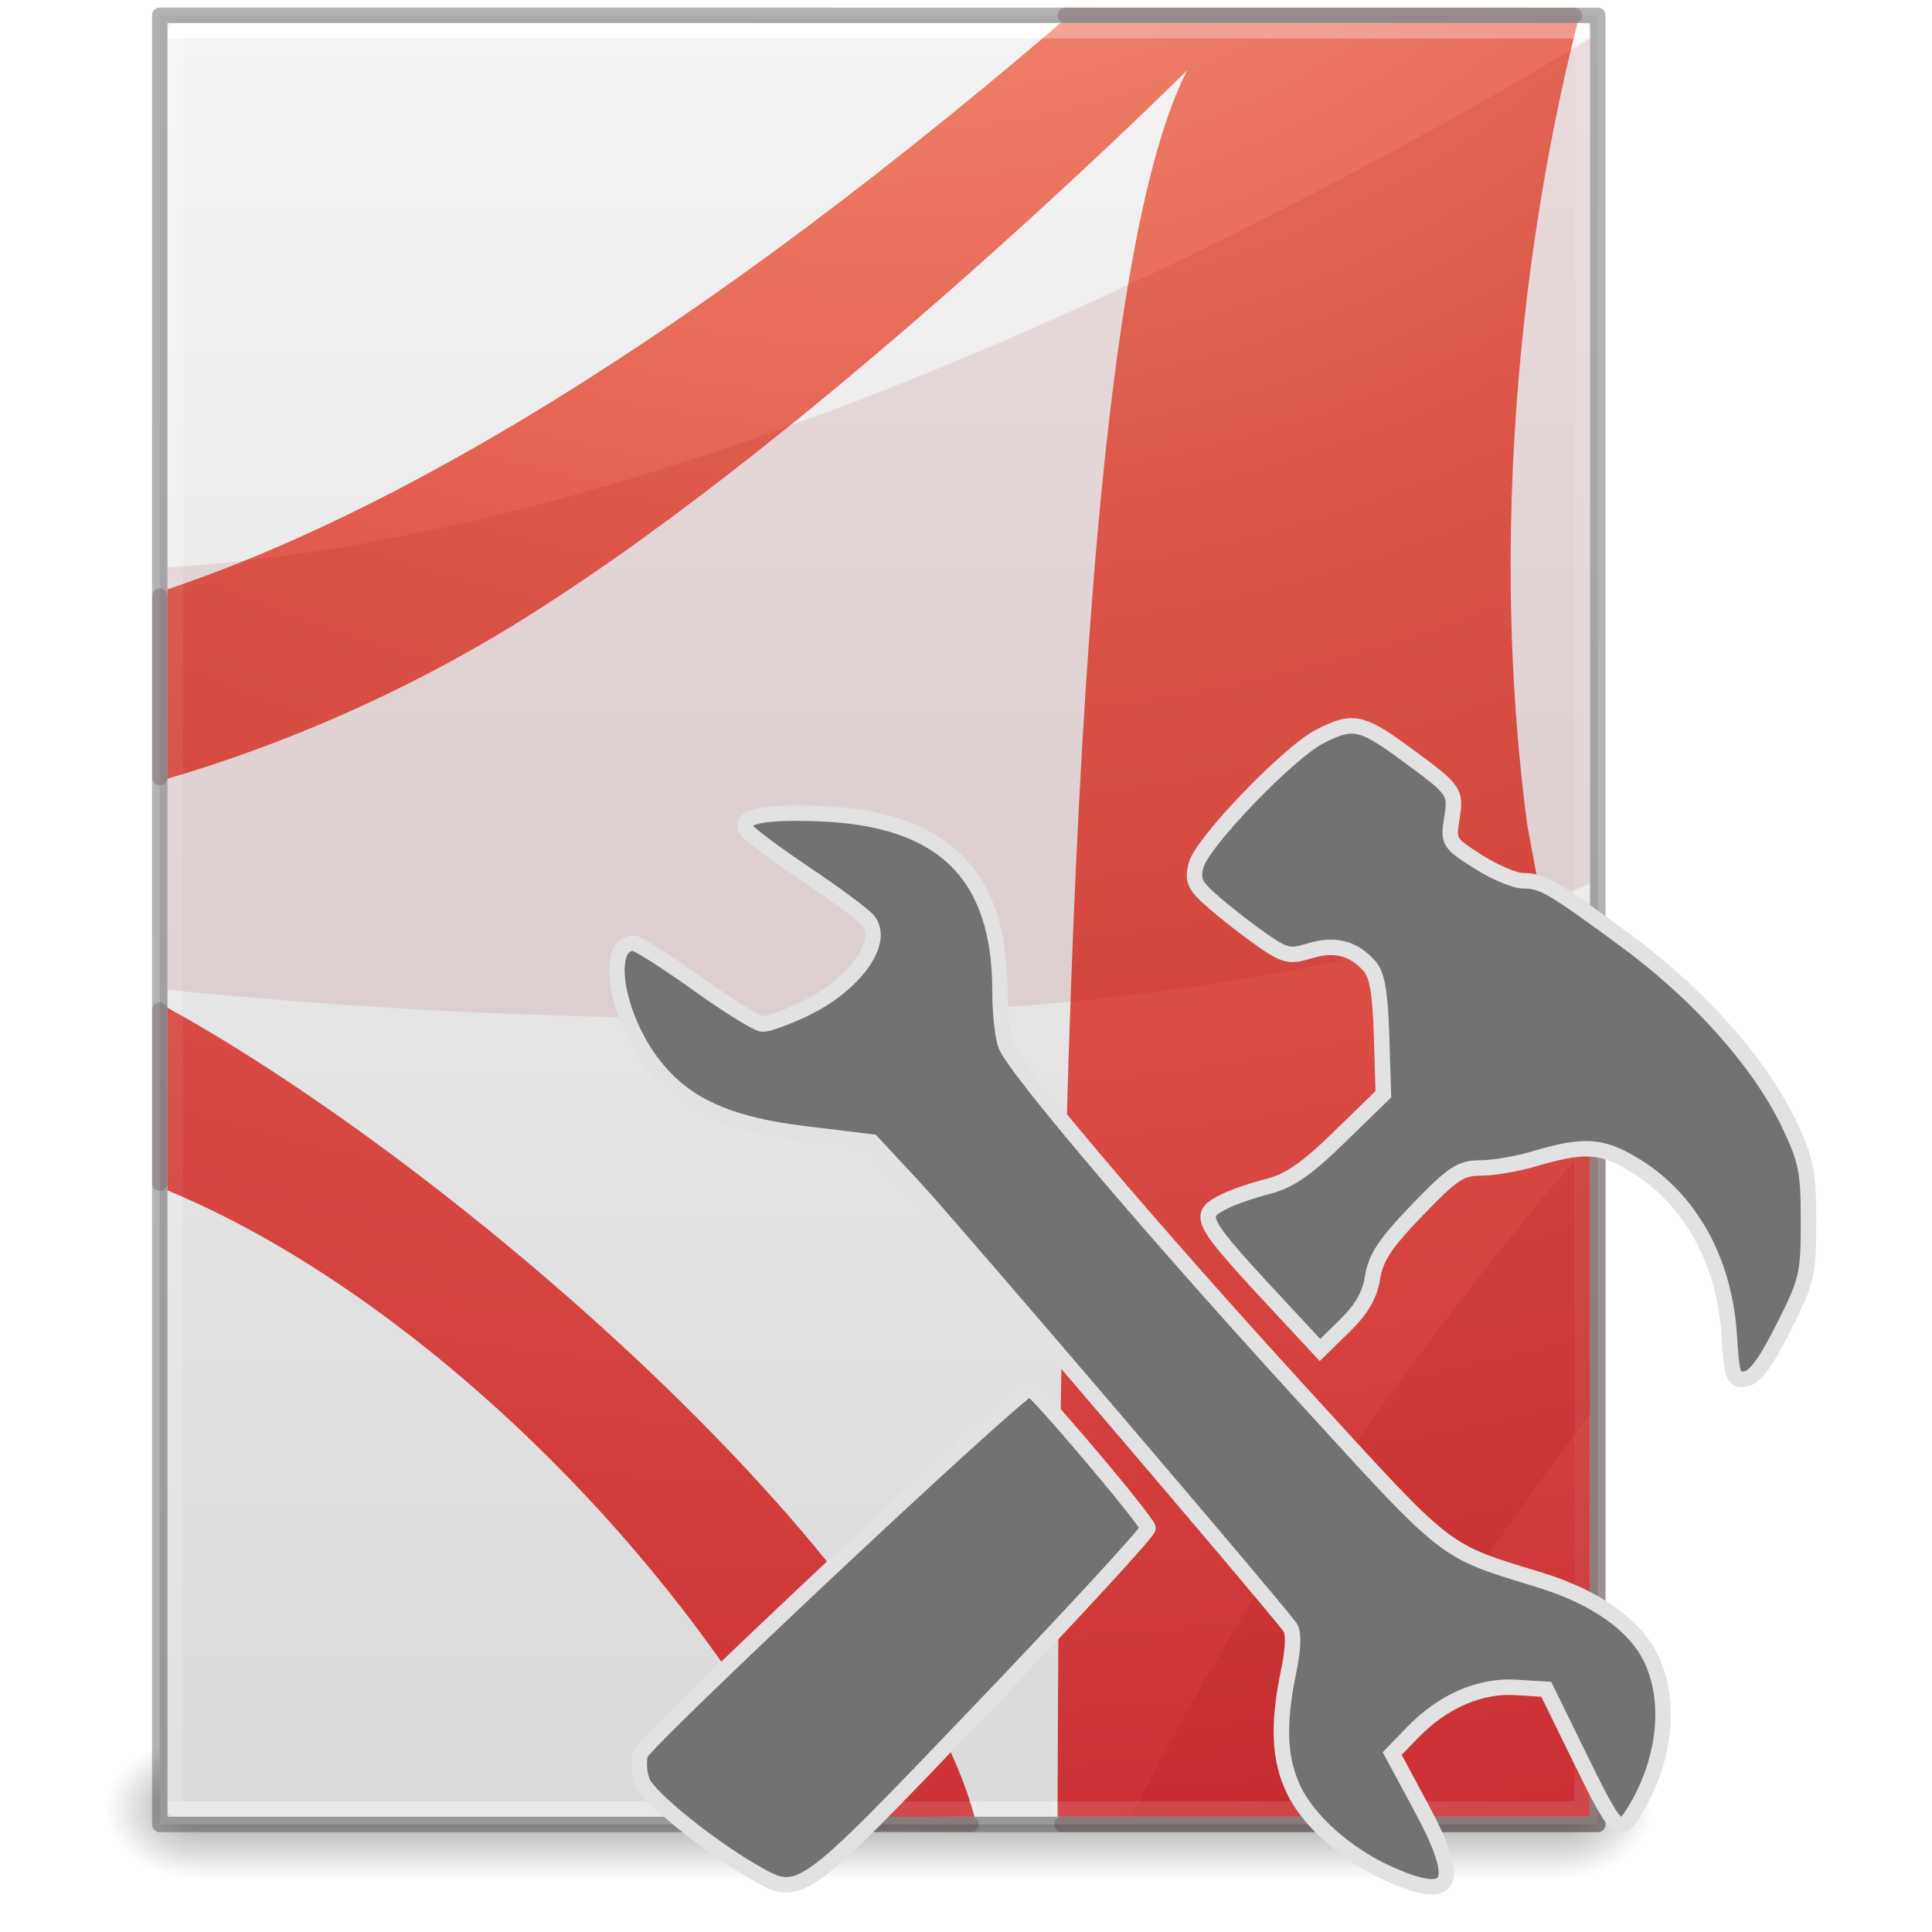
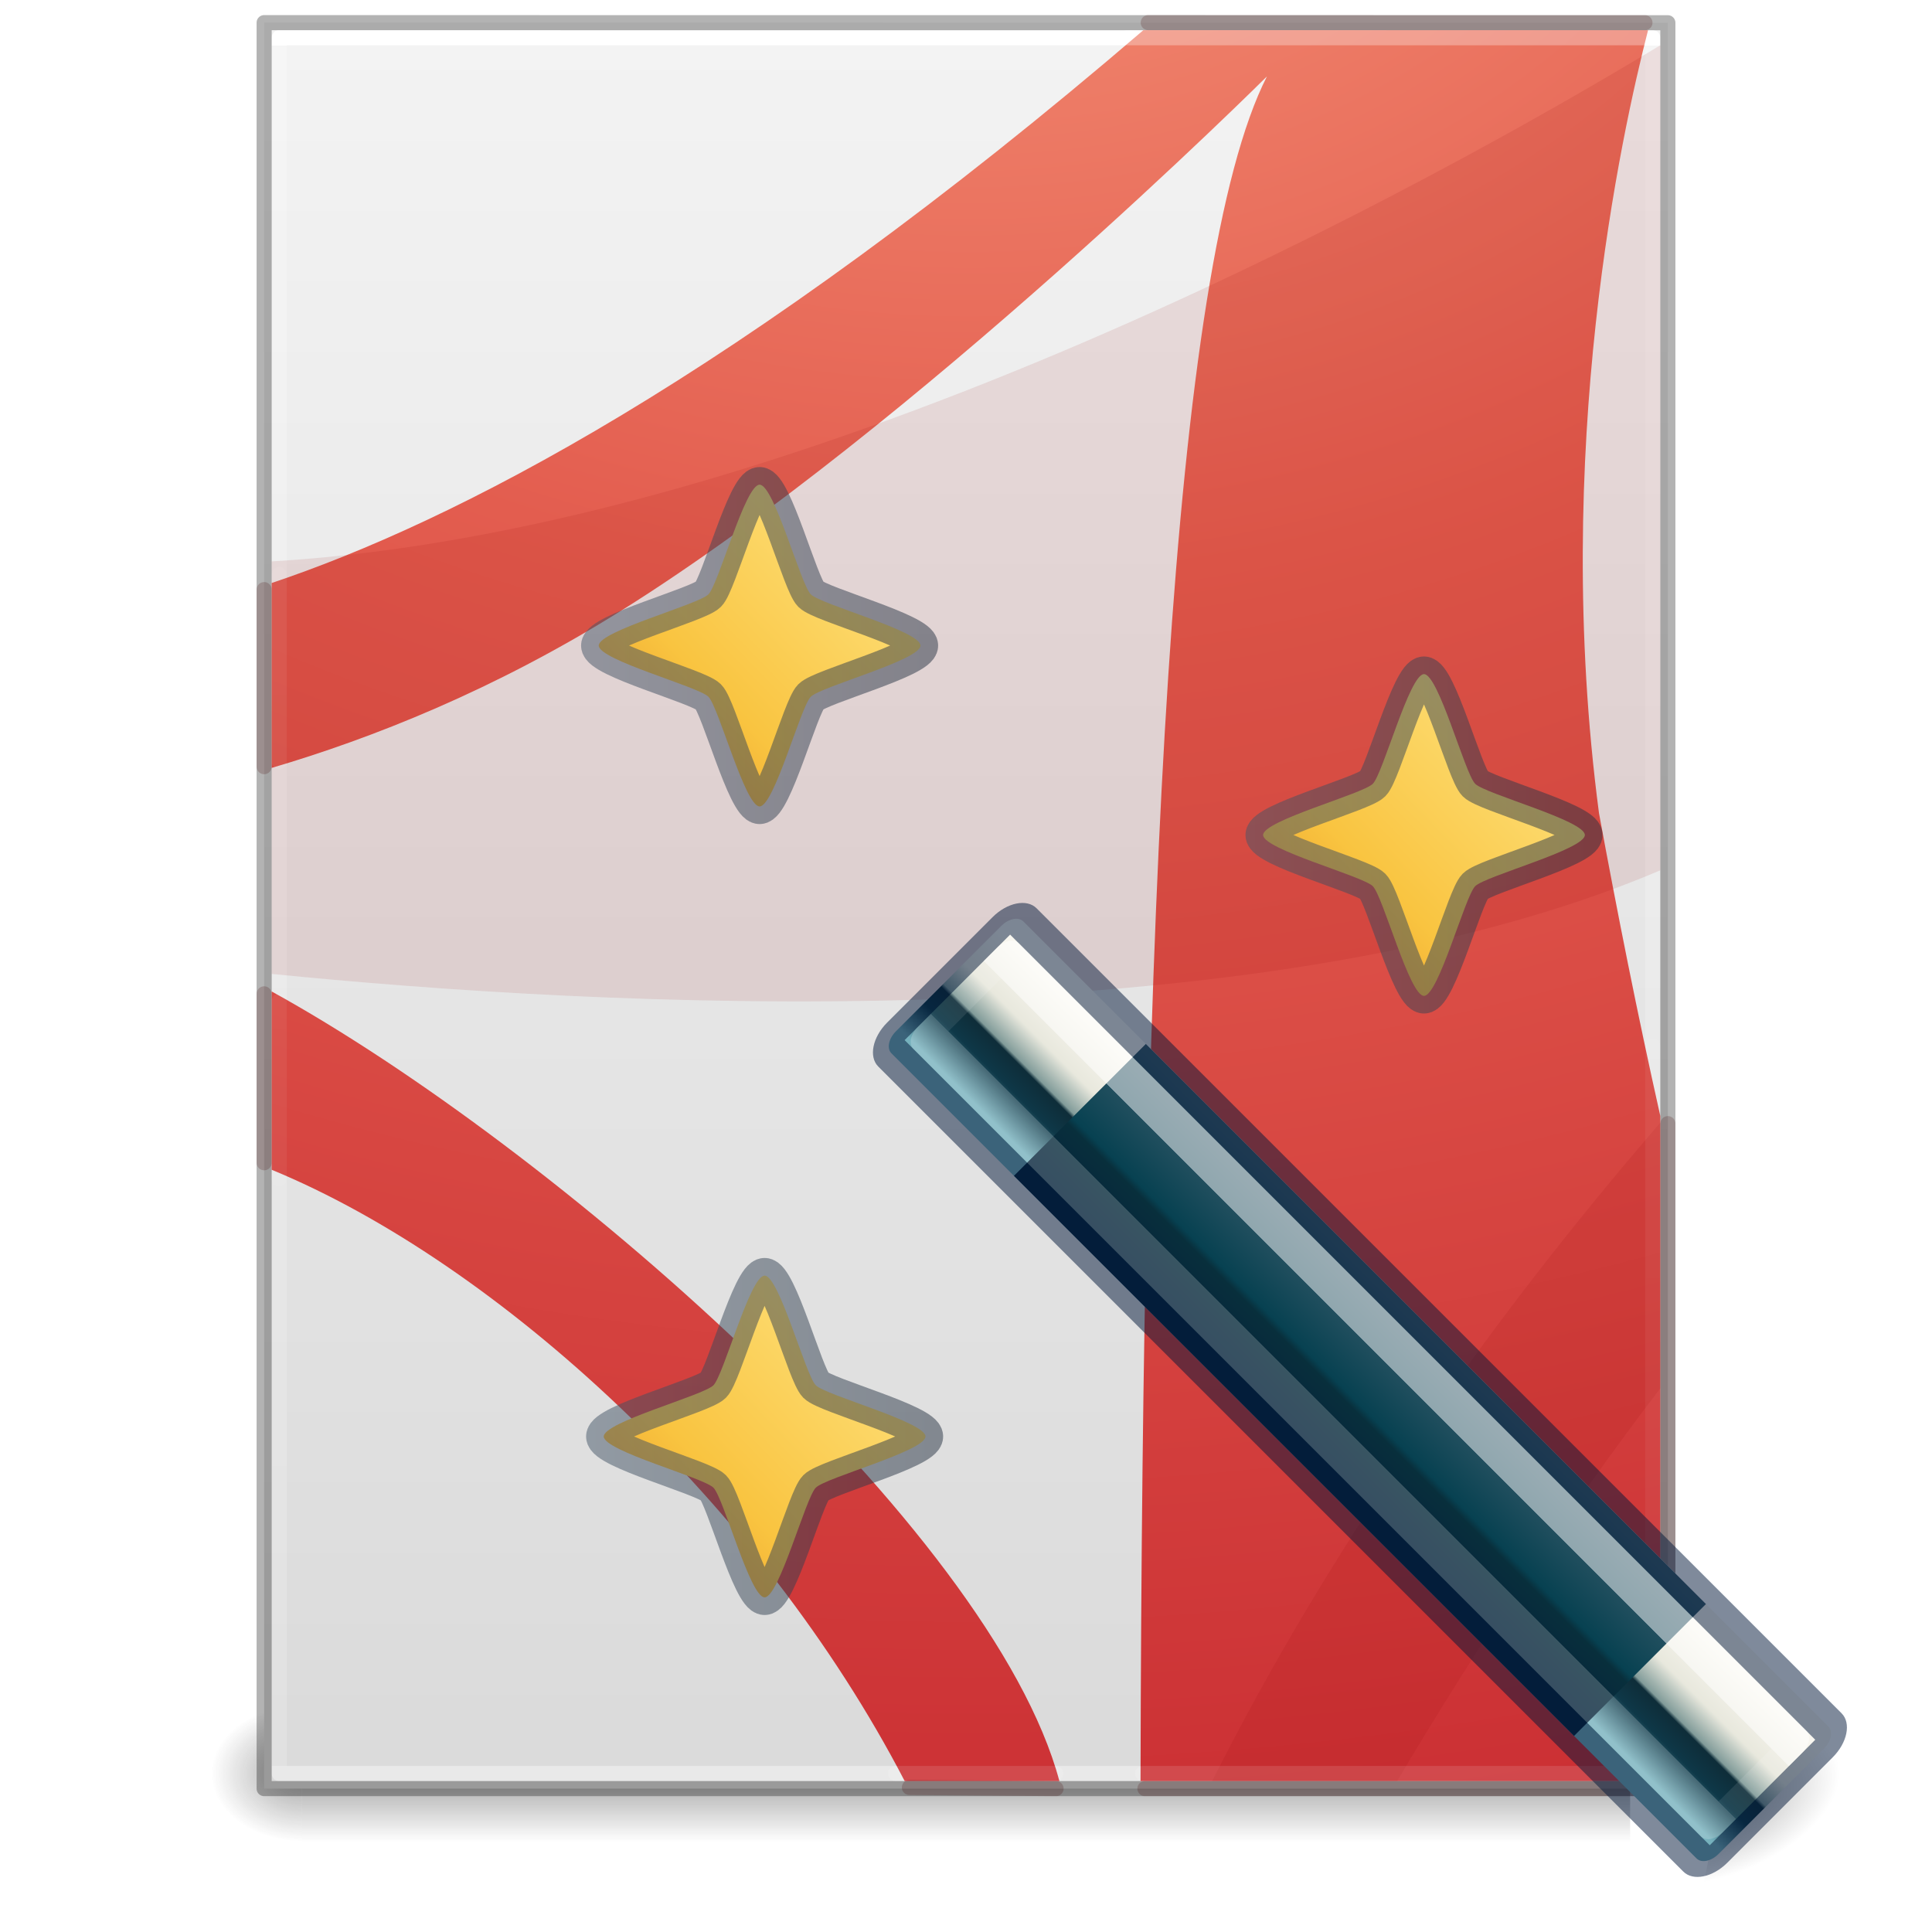
<svg xmlns="http://www.w3.org/2000/svg" xmlns:xlink="http://www.w3.org/1999/xlink" id="svg3172" height="256" width="256" version="1.1">
  <defs id="defs3174">
+     <linearGradient id="linearGradient1113">
+       <stop style="stop-color:#445567;stop-opacity:1" offset="0" id="stop1109" />
+       <stop style="stop-color:#253141;stop-opacity:1" offset="1" id="stop1111" />
+     </linearGradient>
    <linearGradient id="linearGradient3977">
      <stop offset="0" style="stop-color:#ffffff;stop-opacity:1" id="stop3979" />
      <stop offset="0" style="stop-color:#ffffff;stop-opacity:0.235" id="stop3981" />
      <stop offset="1" style="stop-color:#ffffff;stop-opacity:0.157" id="stop3983" />
      <stop offset="1" style="stop-color:#ffffff;stop-opacity:0.392" id="stop3985" />
    </linearGradient>
    <linearGradient id="linearGradient3600">
      <stop offset="0" style="stop-color:#f4f4f4;stop-opacity:1" id="stop3602" />
      <stop offset="1" style="stop-color:#dbdbdb;stop-opacity:1" id="stop3604" />
    </linearGradient>
    <linearGradient id="linearGradient3702-501-757-486">
      <stop offset="0" style="stop-color:#181818;stop-opacity:0" id="stop3100" />
      <stop offset="0.5" style="stop-color:#181818;stop-opacity:1" id="stop3102" />
      <stop offset="1" style="stop-color:#181818;stop-opacity:0" id="stop3104" />
    </linearGradient>
    <linearGradient id="linearGradient3688-464-309-255">
      <stop offset="0" style="stop-color:#181818;stop-opacity:1" id="stop3094" />
      <stop offset="1" style="stop-color:#181818;stop-opacity:0" id="stop3096" />
    </linearGradient>
    <linearGradient id="linearGradient3688-166-749-737">
      <stop offset="0" style="stop-color:#181818;stop-opacity:1" id="stop3088" />
      <stop offset="1" style="stop-color:#181818;stop-opacity:0" id="stop3090" />
    </linearGradient>
-     <linearGradient gradientTransform="matrix(5.039153,0,0,6.36816,-4.495327,-30.95137)" gradientUnits="userSpaceOnUse" xlink:href="#linearGradient3977" id="linearGradient3016" y2="42.339" x2="24" y1="5.661" x1="24" />
-     <linearGradient gradientTransform="matrix(5.44418,0,0,5.208718,-14.21599,-11.1146)" gradientUnits="userSpaceOnUse" xlink:href="#linearGradient3600" id="linearGradient3019" y2="47.013" x2="25.132" y1="0.985" x1="25.132" />
-     <linearGradient gradientTransform="matrix(6.439357,0,0,2.634282,-38.10025,125.1041)" gradientUnits="userSpaceOnUse" xlink:href="#linearGradient3702-501-757-486" id="linearGradient3024" y2="39.999" x2="25.058" y1="47.028" x1="25.058" />
-     <radialGradient gradientTransform="matrix(4.92663,0,0,3.687995,-50.90914,-400.1232)" gradientUnits="userSpaceOnUse" xlink:href="#linearGradient3688-464-309-255" id="radialGradient3027" fy="43.5" fx="4.993" r="2.5" cy="43.5" cx="4.993" />
-     <radialGradient gradientTransform="matrix(4.92663,0,0,3.687995,181.9795,79.26757)" gradientUnits="userSpaceOnUse" xlink:href="#linearGradient3688-166-749-737" id="radialGradient3030" fy="43.5" fx="4.993" r="2.5" cy="43.5" cx="4.993" />
-     <radialGradient xlink:href="#linearGradient3242-4" id="radialGradient3897" gradientUnits="userSpaceOnUse" gradientTransform="matrix(0,40.98428,-50.20591,0,618.6515,-397.2775)" cx="8.276" cy="9.994" fx="8.276" fy="9.994" r="12.672" />
+     <linearGradient gradientTransform="matrix(4.91892,0,0,6.216218,9.945973,-157.1892)" gradientUnits="userSpaceOnUse" xlink:href="#linearGradient3977" id="linearGradient3016" y2="42.339" x2="24" y1="5.661" x1="24" />
+     <linearGradient gradientTransform="matrix(5.314283,0,0,5.08444,0.4572381,-137.8257)" gradientUnits="userSpaceOnUse" xlink:href="#linearGradient3600" id="linearGradient3019" y2="47.013" x2="25.132" y1="0.985" x1="25.132" />
+     <linearGradient gradientTransform="matrix(6.285716,0,0,2.571429,-22.85715,-4.857163)" gradientUnits="userSpaceOnUse" xlink:href="#linearGradient3702-501-757-486" id="linearGradient3024" y2="39.999" x2="25.058" y1="47.028" x1="25.058" />
+     <radialGradient gradientTransform="matrix(4.809083,0,0,3.600001,-64.0285,-263.6001)" gradientUnits="userSpaceOnUse" xlink:href="#linearGradient3688-464-309-255" id="radialGradient3027" fy="43.5" fx="4.993" r="2.5" cy="43.5" cx="4.993" />
+     <radialGradient gradientTransform="matrix(2.404541,0,0,1.8,148.1439,42.65164)" gradientUnits="userSpaceOnUse" xlink:href="#linearGradient3688-166-749-737" id="radialGradient3030" fy="43.5" fx="4.993" r="2.5" cy="43.5" cx="4.993" />
+     <radialGradient xlink:href="#linearGradient3242-4" id="radialGradient3897" gradientUnits="userSpaceOnUse" gradientTransform="matrix(0,40.00641,-49.00802,0,618.2247,-514.7749)" cx="8.276" cy="9.994" fx="8.276" fy="9.994" r="12.672" />
    <linearGradient id="linearGradient3242-4">
      <stop id="stop3244-7" style="stop-color:#f89b7e;stop-opacity:1" offset="0" />
      <stop id="stop3246-1" style="stop-color:#e35d4f;stop-opacity:1" offset="0.262" />
      <stop id="stop3248-5" style="stop-color:#c6262e;stop-opacity:1" offset="0.661" />
      <stop id="stop3250-7" style="stop-color:#690b2c;stop-opacity:1" offset="1" />
    </linearGradient>
-     <linearGradient y2="42.1" x2="24" y1="5.864" x1="24" gradientTransform="matrix(5.039147,0,0,6.368143,-4.495193,-30.9512)" gradientUnits="userSpaceOnUse" id="linearGradient3132" xlink:href="#linearGradient3977-4-9" />
+     <linearGradient y2="42.1" x2="24" y1="5.864" x1="24" gradientTransform="matrix(4.918915,0,0,6.216201,9.946104,-157.189)" gradientUnits="userSpaceOnUse" id="linearGradient3132" xlink:href="#linearGradient3977-4-9" />
    <linearGradient id="linearGradient3977-4-9">
      <stop offset="0" style="stop-color:#ffffff;stop-opacity:1" id="stop3979-7-7" />
      <stop offset="0.012" style="stop-color:#ffffff;stop-opacity:0.235" id="stop3981-6-7" />
      <stop offset="0.988" style="stop-color:#ffffff;stop-opacity:0.157" id="stop3983-5-5" />
      <stop offset="1" style="stop-color:#ffffff;stop-opacity:0.392" id="stop3985-6-6" />
    </linearGradient>
+     <linearGradient id="linearGradient4673">
+       <stop id="stop4675" style="stop-color:#ffffff;stop-opacity:1" offset="0" />
+       <stop id="stop4677" style="stop-color:#ffffff;stop-opacity:0.235" offset="0" />
+       <stop id="stop4679" style="stop-color:#ffffff;stop-opacity:0.157" offset="1" />
+       <stop id="stop4681" style="stop-color:#ffffff;stop-opacity:0.392" offset="1" />
+     </linearGradient>
+     <linearGradient id="linearGradient4518">
+       <stop id="stop4520" offset="0" style="stop-color:#06243c;stop-opacity:1;" />
+       <stop style="stop-color:#082f3c;stop-opacity:1" offset="0.345" id="stop4526" />
+       <stop id="stop4528" offset="0.391" style="stop-color:#074151;stop-opacity:1" />
+       <stop id="stop4522" offset="1" style="stop-color:#3a5c6b;stop-opacity:1" />
+     </linearGradient>
+     <linearGradient id="linearGradient4498">
+       <stop id="stop4500" offset="0" style="stop-color:#f9f7f0;stop-opacity:1" />
+       <stop id="stop4508" offset="0.347" style="stop-color:#e8e8dd;stop-opacity:1" />
+       <stop style="stop-color:#829c9a;stop-opacity:1;" offset="0.552" id="stop4514" />
+       <stop style="stop-color:#0e2d39;stop-opacity:1" offset="0.579" id="stop4510" />
+       <stop id="stop4512" offset="0.747" style="stop-color:#0e3848;stop-opacity:1" />
+       <stop id="stop4502" offset="1" style="stop-color:#76b1bd;stop-opacity:1" />
+     </linearGradient>
+     <linearGradient id="linearGradient3462">
+       <stop offset="0" style="stop-color:#ffffff;stop-opacity:1" id="stop3464" />
+       <stop offset="0.035" style="stop-color:#ffffff;stop-opacity:0.235" id="stop3466" />
+       <stop offset="0.964" style="stop-color:#ffffff;stop-opacity:0.157" id="stop3468" />
+       <stop offset="1" style="stop-color:#ffffff;stop-opacity:0.392" id="stop3470" />
+     </linearGradient>
+     <linearGradient id="linearGradient5060-2">
+       <stop offset="0" style="stop-color:#000000;stop-opacity:1" id="stop5062-3" />
+       <stop offset="1" style="stop-color:#000000;stop-opacity:0" id="stop5064-1" />
+     </linearGradient>
+     <linearGradient id="linearGradient5048-8">
+       <stop offset="0" style="stop-color:#000000;stop-opacity:0" id="stop5050-4" />
+       <stop offset="0.5" style="stop-color:#000000;stop-opacity:1" id="stop5056-5" />
+       <stop offset="1" style="stop-color:#000000;stop-opacity:0" id="stop5052-1" />
+     </linearGradient>
+     <radialGradient gradientTransform="matrix(0.05075788,0,0,0.03252503,82.00297,105.4576)" gradientUnits="userSpaceOnUse" xlink:href="#linearGradient5060-2" id="radialGradient3172" fy="486.648" fx="605.714" r="117.143" cy="486.648" cx="605.714" />
+     <radialGradient gradientTransform="matrix(-0.06443811,0,0,0.04129115,206.9988,144.7699)" gradientUnits="userSpaceOnUse" xlink:href="#linearGradient5060-2" id="radialGradient3175" fy="486.648" fx="605.714" r="117.143" cy="486.648" cx="605.714" />
+     <linearGradient gradientTransform="matrix(0.2284452,0,0,0.04129115,140.7511,144.7699)" gradientUnits="userSpaceOnUse" xlink:href="#linearGradient5048-8" id="linearGradient3178" y2="609.505" x2="302.857" y1="366.648" x1="302.857" />
+     <linearGradient y2="42.438" x2="40.29" y1="5.414" x1="40.29" gradientTransform="matrix(3.113675,0,0,2.670628,148.5951,49.5554)" gradientUnits="userSpaceOnUse" id="linearGradient3133" xlink:href="#linearGradient3462" />
+     <radialGradient cx="4.599" cy="8.45" r="20" fx="4.599" fy="8.45" id="radialGradient3166-9" xlink:href="#linearGradient2867-449-88-871-390-598-476-591-434-148-57-177-8" gradientUnits="userSpaceOnUse" gradientTransform="matrix(0,7.314278,-8.892804,-2.2131465e-7,139.1013,-34.41594)" />
+     <linearGradient id="linearGradient2867-449-88-871-390-598-476-591-434-148-57-177-8">
+       <stop id="stop3750-4" style="stop-color:#90dbec;stop-opacity:1" offset="0" />
+       <stop id="stop3752-8" style="stop-color:#55c1ec;stop-opacity:1" offset="0.262" />
+       <stop id="stop3754-1" style="stop-color:#3689e6;stop-opacity:1" offset="0.705" />
+       <stop id="stop3756-0" style="stop-color:#2b63a0;stop-opacity:1" offset="1" />
+     </linearGradient>
+     <radialGradient xlink:href="#linearGradient5060-2" id="radialGradient4643" gradientUnits="userSpaceOnUse" gradientTransform="matrix(6.658957,0,0,0.6936412,194.7293,117.4682)" cx="6.703" cy="73.616" fx="12.587" fy="73.105" r="7.228" />
+     <linearGradient id="linearGradient4487">
+       <stop id="stop4489" style="stop-color:#feaf9d;stop-opacity:1" offset="0" />
+       <stop id="stop4491" style="stop-color:#7f4a98;stop-opacity:1" offset="1" />
+     </linearGradient>
+     <linearGradient id="linearGradient4304">
+       <stop style="stop-color:#ffe6ab;stop-opacity:1" offset="0" id="stop4306" />
+       <stop id="stop4312" offset="0.82" style="stop-color:#ffea8a;stop-opacity:0.639" />
+       <stop style="stop-color:#e6ff4d;stop-opacity:0" offset="1" id="stop4308" />
+     </linearGradient>
+     <linearGradient id="linearGradient4011-6-3">
+       <stop offset="0" style="stop-color:#ffffff;stop-opacity:1" id="stop4013-0-0" />
+       <stop offset="0.508" style="stop-color:#ffffff;stop-opacity:0.235" id="stop4015-7-9" />
+       <stop offset="0.835" style="stop-color:#ffffff;stop-opacity:0.157" id="stop4017-6-8" />
+       <stop offset="1" style="stop-color:#ffffff;stop-opacity:0.392" id="stop4019-8-2" />
+     </linearGradient>
+     <linearGradient id="linearGradient3846">
+       <stop offset="0" style="stop-color:#fff3cb;stop-opacity:1" id="stop3848" />
+       <stop offset="0.262" style="stop-color:#fdde76;stop-opacity:1" id="stop3850" />
+       <stop offset="0.661" style="stop-color:#f9c440;stop-opacity:1" id="stop3852" />
+       <stop offset="1" style="stop-color:#e48b20;stop-opacity:1" id="stop3854" />
+     </linearGradient>
+     <linearGradient gradientTransform="matrix(1.810976,0,0,1.974735,-115.9634,-47.93379)" gradientUnits="userSpaceOnUse" y2="28" x2="116.375" y1="25" x1="116.375" id="linearGradient4504" xlink:href="#linearGradient4498" />
+     <linearGradient gradientTransform="matrix(2.022128,0,0,1.959426,-145.6911,-47.37504)" gradientUnits="userSpaceOnUse" y2="24.562" x2="132" y1="28" x1="132" id="linearGradient4524" xlink:href="#linearGradient4518" />
+     <linearGradient y2="19.541" x2="87.969" y1="18.535" x1="87.969" gradientTransform="matrix(2.808146,0,0,3.138227,-126.6406,-55.34898)" gradientUnits="userSpaceOnUse" id="linearGradient4572" xlink:href="#linearGradient3977" />
+     <linearGradient y2="41.76" x2="40.29" y1="6.24" x1="40.29" gradientTransform="matrix(1.758598,0,0,1.377074,181.1335,80.64198)" gradientUnits="userSpaceOnUse" id="linearGradient3133-3" xlink:href="#linearGradient4673" />
+     <linearGradient gradientTransform="matrix(1.388025,0,0,1.190568,-9.02252,-123.4781)" gradientUnits="userSpaceOnUse" xlink:href="#linearGradient4487" id="linearGradient3077-9-7-4" y2="156.784" x2="164.28" y1="241.651" x1="164.28" />
+     <linearGradient gradientTransform="matrix(2.852147,3.149588,-2.852147,3.149588,-63.47426,-13.43828)" gradientUnits="userSpaceOnUse" xlink:href="#linearGradient3846" id="linearGradient3275-0-1" y2="25.042" x2="49.414" y1="2.711" x1="27.084" />
+     <radialGradient gradientTransform="matrix(2.708758,4.8629997e-8,-4.3045477e-8,2.938749,148.1841,-8.963041)" gradientUnits="userSpaceOnUse" r="30.5" fy="73" fx="10" cy="73" cx="10" id="radialGradient4310-4" xlink:href="#linearGradient4304" />
+     <linearGradient x1="164.28" y1="241.651" x2="164.28" y2="156.784" id="linearGradient3077-9-7-2" xlink:href="#linearGradient4487" gradientUnits="userSpaceOnUse" gradientTransform="matrix(0.7762753,0,0,0.6044684,93.36012,-6.765344)" />
+     <linearGradient gradientTransform="matrix(1.679848,0,0,1.673176,75.20567,114.1171)" gradientUnits="userSpaceOnUse" xlink:href="#linearGradient4011-6-3" id="linearGradient4488-1" y2="44.341" x2="71.204" y1="5.008" x1="71.204" />
+     <linearGradient x1="27.084" y1="2.711" x2="49.414" y2="25.042" id="linearGradient3275-0-9" xlink:href="#linearGradient3846" gradientUnits="userSpaceOnUse" gradientTransform="matrix(3.14307,3.145539,-3.14307,3.145539,117.5095,3.89125)" />
+     <radialGradient xlink:href="#linearGradient4304" id="radialGradient4310-49" cx="10" cy="73" fx="10" fy="73" r="30.5" gradientUnits="userSpaceOnUse" gradientTransform="matrix(1.488382,2.4216283e-8,-2.3652209e-8,1.463409,181.4386,53.06469)" />
+     <radialGradient cx="4.993" cy="43.5" r="2.5" fx="4.993" fy="43.5" id="radialGradient3027-2" xlink:href="#linearGradient3688-464-309-255" gradientUnits="userSpaceOnUse" gradientTransform="matrix(2.404541,0,0,1.8,-300.7462,-159.396)" />
+     <radialGradient cx="4.993" cy="43.5" r="2.5" fx="4.993" fy="43.5" id="radialGradient3030-7" xlink:href="#linearGradient3688-464-309-255" gradientUnits="userSpaceOnUse" gradientTransform="matrix(2.404541,0,0,1.8,148.1439,42.65164)" />
+     <radialGradient r="12.672" fy="9.994" fx="8.276" cy="9.994" cx="8.276" gradientTransform="matrix(0,20.0032,-24.504,0,577.8442,-229.7914)" gradientUnits="userSpaceOnUse" id="radialGradient3897-2" xlink:href="#linearGradient3242-4" />
+     <radialGradient cx="605.714" cy="486.648" r="117.143" fx="605.714" fy="486.648" id="radialGradient3172-1" xlink:href="#linearGradient5060-2" gradientUnits="userSpaceOnUse" gradientTransform="matrix(0.06443811,0,0,0.04129115,114.2271,198.0786)" />
+     <radialGradient cx="605.714" cy="486.648" r="117.143" fx="605.714" fy="486.648" id="radialGradient3175-2" xlink:href="#linearGradient5060-2" gradientUnits="userSpaceOnUse" gradientTransform="matrix(-0.06443811,0,0,0.04129115,206.9988,144.7699)" />
+     <radialGradient gradientTransform="matrix(0,7.314278,-8.892804,-2.2131465e-7,139.1013,-34.41594)" gradientUnits="userSpaceOnUse" xlink:href="#linearGradient2867-449-88-871-390-598-476-591-434-148-57-177-8" id="radialGradient3166-9-9" fy="8.45" fx="4.599" r="20" cy="8.45" cx="4.599" />
+     <radialGradient r="7.228" fy="73.105" fx="12.587" cy="73.616" cx="6.703" gradientTransform="matrix(6.658957,0,0,0.6936412,194.7293,117.4682)" gradientUnits="userSpaceOnUse" id="radialGradient4643-8" xlink:href="#linearGradient5060-2" />
+     <radialGradient xlink:href="#linearGradient4304" id="radialGradient4310-4-4" cx="10" cy="73" fx="10" fy="73" r="30.5" gradientUnits="userSpaceOnUse" gradientTransform="matrix(2.708758,4.8629997e-8,-4.3045477e-8,2.938749,148.1841,-8.963041)" />
+     <radialGradient gradientTransform="matrix(1.488382,2.4216283e-8,-2.3652209e-8,1.463409,181.4386,53.06469)" gradientUnits="userSpaceOnUse" r="30.5" fy="73" fx="10" cy="73" cx="10" id="radialGradient4310-49-8" xlink:href="#linearGradient4304" />
+     <linearGradient xlink:href="#linearGradient3846" id="linearGradient981" gradientUnits="userSpaceOnUse" gradientTransform="matrix(1.104571,0,0,1.104571,11.76563,-0.2903988)" x1="76.787" y1="42.537" x2="62.192" y2="56.673" />
+     <linearGradient xlink:href="#linearGradient1113" id="linearGradient983" gradientUnits="userSpaceOnUse" gradientTransform="matrix(0.8140427,0,0,0.8140427,34.59935,15.24333)" x1="56.077" y1="48.763" x2="74.227" y2="48.763" />
+     <linearGradient xlink:href="#linearGradient3846" id="linearGradient1450" gradientUnits="userSpaceOnUse" gradientTransform="matrix(1.104571,0,0,1.104571,11.76563,-0.2903988)" x1="76.787" y1="42.537" x2="62.192" y2="56.673" />
+     <linearGradient xlink:href="#linearGradient1113" id="linearGradient1452" gradientUnits="userSpaceOnUse" gradientTransform="matrix(0.8140427,0,0,0.8140427,34.59935,15.24333)" x1="56.077" y1="48.763" x2="74.227" y2="48.763" />
  </defs>
-   <rect style="opacity:0.4;fill:url(#radialGradient3030);fill-opacity:1;stroke:none;stroke-width:2.049" id="rect2801" y="230.475" x="206.595" height="18.44" width="12.293" />
-   <rect style="opacity:0.4;fill:url(#radialGradient3027);fill-opacity:1;stroke:none;stroke-width:2.049" id="rect3696" transform="scale(-1)" y="-248.915" x="-26.293" height="18.44" width="12.293" />
-   <rect style="opacity:0.4;fill:url(#linearGradient3024);fill-opacity:1;stroke:none;stroke-width:2.049" id="rect3700" y="230.475" x="26.293" height="18.44" width="180.302" />
-   <path style="display:inline;fill:url(#linearGradient3019);fill-opacity:1;stroke:none;stroke-width:2.049" id="path4160" d="m 21.171,2.025 c 43.664,0 190.546,0.014 190.546,0.014 l 2.3e-4,239.705 c 0,0 -127.031,0 -190.547,0 0,-79.907 0,-159.813 0,-239.72 z" />
-   <path style="fill:none;stroke:url(#linearGradient3016);stroke-width:2.049;stroke-linecap:round;stroke-linejoin:round;stroke-miterlimit:4;stroke-dasharray:none;stroke-dashoffset:0;stroke-opacity:1" id="rect6741-1" d="M 209.669,239.695 H 23.22 V 4.073 H 209.669 Z" />
-   <path style="display:inline;opacity:0.3;fill:none;stroke:#000000;stroke-width:2.049;stroke-linecap:butt;stroke-linejoin:round;stroke-miterlimit:4;stroke-dasharray:none;stroke-dashoffset:0;stroke-opacity:1" id="path4160-4" d="m 21.171,2.025 c 43.664,0 190.546,0.014 190.546,0.014 l 2.3e-4,239.705 c 0,0 -127.031,0 -190.547,0 0,-79.907 0,-159.813 0,-239.72 z" />
-   <path style="color:#000000;clip-rule:nonzero;display:inline;overflow:visible;visibility:visible;opacity:1;isolation:auto;mix-blend-mode:normal;color-interpolation:sRGB;color-interpolation-filters:linearRGB;solid-color:#000000;solid-opacity:1;fill:url(#radialGradient3897);fill-opacity:1;fill-rule:nonzero;stroke:none;stroke-width:2.049;stroke-linecap:butt;stroke-linejoin:miter;stroke-miterlimit:4;stroke-dasharray:none;stroke-dashoffset:0;stroke-opacity:1;marker:none;color-rendering:auto;image-rendering:auto;shape-rendering:auto;text-rendering:auto;enable-background:accumulate" d="M 140.519,3.049 C 85.41,50.336 46.415,69.976 22.196,78.089 V 103.188 C 35.656,99.225 52.343,92.677 69.704,81.803 109.647,56.785 157.294,9.324 157.294,9.324 144.197,35.013 140.388,123.578 140.135,240.72 h 70.559 v -90.279 c -3.095,-13.776 -5.856,-27.715 -8.324,-41.106 -6.499,-49.317 3.101,-92.394 6.659,-106.286 -0.926,-1.025e-4 -41.651,0.002 -68.51,0 z M 22.196,133.537 v 24.202 c 30.752,12.693 66.423,45.419 85.925,82.98 H 129.122 C 119.88,206.28 59.982,154.331 22.196,133.537 Z" id="path6711" />
-   <path style="color:#000000;clip-rule:nonzero;display:inline;overflow:visible;visibility:visible;opacity:0.1;isolation:auto;mix-blend-mode:normal;color-interpolation:sRGB;color-interpolation-filters:linearRGB;solid-color:#000000;solid-opacity:1;fill:#8c0000;fill-opacity:1;fill-rule:evenodd;stroke:none;stroke-width:2.049;stroke-linecap:butt;stroke-linejoin:miter;stroke-miterlimit:4;stroke-dasharray:none;stroke-dashoffset:0;stroke-opacity:1;color-rendering:auto;image-rendering:auto;shape-rendering:auto;text-rendering:auto;enable-background:accumulate" d="M 210.693,5.098 C 180.779,23.174 95.461,70.864 22.196,75.158 v 55.997 c 42.775,4.296 132.918,9.609 188.498,-14.063 z m 0,146.257 c -23.051,26.66 -44.892,57.676 -60.826,89.365 h 25.099 c 10.565,-17.82 23.041,-36.752 35.727,-53.312 z" id="path6713" />
-   <path style="opacity:0.3;fill:none;stroke:url(#linearGradient3132);stroke-width:2.049;stroke-linecap:round;stroke-linejoin:miter;stroke-miterlimit:4;stroke-dasharray:none;stroke-dashoffset:0;stroke-opacity:1" d="M 23.22,76.938 V 102.346 M 140.414,239.695 h 69.255 V 140.954 M 209.555,4.074 H 138.326 M 23.22,134.843 v 24.14 m 83.667,80.712 h 21.736" id="rect6741-1-8-0" />
-   <path style="color:#000000;display:inline;overflow:visible;visibility:visible;opacity:0.2;fill:none;stroke:#410000;stroke-width:2.049;stroke-linecap:round;stroke-linejoin:round;stroke-miterlimit:4;stroke-dasharray:none;stroke-dashoffset:0;stroke-opacity:1;marker:none;enable-background:accumulate" d="M 21.171,78.987 V 103.024 M 140.732,241.744 h 70.986 v -90.266 M 208.606,2.033 141.182,2.024 M 21.171,133.86 v 22.927 m 87.588,84.798 19.91,0.159" id="path4160-6-1-0" />
-   <path style="fill:#727272;fill-opacity:1;stroke:#e2e2e2;stroke-width:2.049;stroke-miterlimit:4;stroke-dasharray:none;stroke-opacity:1" d="m 99.612,247.894 c -5.659,-3.27 -13.492,-9.604 -14.435,-11.675 -0.479,-1.051 -0.618,-2.777 -0.309,-3.834 0.478,-1.634 49.852,-47.969 51.579,-48.404 0.588,-0.148 15.233,17.135 15.673,18.495 0.122,0.377 -9.749,11.109 -21.934,23.85 -24.528,25.645 -24.072,25.324 -30.573,21.568 z m 84.228,0.307 c -5.392,-2.446 -10.408,-6.886 -12.379,-10.959 -1.968,-4.065 -2.181,-8.643 -0.731,-15.667 0.65,-3.146 0.723,-5.239 0.207,-5.954 -2.146,-2.977 -44.846,-52.954 -49.757,-58.238 l -5.64,-6.068 -8.783,-1.06 c -10.473,-1.263 -16.158,-3.891 -20.343,-9.404 -4.845,-6.382 -6.33,-15.871 -2.484,-15.871 0.556,0 4.359,2.408 8.451,5.352 4.092,2.943 7.999,5.36 8.681,5.369 0.683,0.01 3.102,-0.862 5.378,-1.938 6.775,-3.203 10.944,-8.959 8.566,-11.824 -0.597,-0.719 -4.323,-3.484 -8.28,-6.145 -3.958,-2.661 -7.457,-5.261 -7.776,-5.778 -1.122,-1.815 1.774,-2.483 9.559,-2.206 16.381,0.583 23.992,8.024 23.992,23.453 0,2.856 0.349,6.11 0.775,7.232 1.171,3.08 19.119,24.219 39.427,46.438 19.556,21.396 18.32,20.431 31.248,24.396 7.287,2.235 12.479,5.827 14.691,10.162 2.866,5.617 2.094,13.619 -1.961,20.339 -2.104,3.487 -2.41,3.186 -7.654,-7.532 l -4.137,-8.454 -3.984,-0.254 c -4.795,-0.306 -9.715,1.828 -13.705,5.945 l -2.726,2.813 3.952,7.361 c 5.399,10.056 4.113,12.439 -4.586,8.492 z m 45.287,-71.309 c -0.644,-10.038 -5.325,-18.289 -12.89,-22.723 -4.141,-2.427 -6.476,-2.538 -12.944,-0.618 -2.245,0.667 -5.443,1.212 -7.105,1.212 -2.65,0 -3.688,0.69 -8.404,5.584 -4.236,4.396 -5.492,6.292 -5.907,8.913 -0.375,2.368 -1.456,4.236 -3.749,6.475 l -3.223,3.147 -4.101,-4.407 c -12.239,-13.152 -12.357,-13.366 -8.416,-15.348 1.079,-0.542 3.625,-1.41 5.658,-1.929 2.8,-0.714 5.098,-2.308 9.477,-6.576 l 5.78,-5.633 -0.239,-7.73 c -0.179,-5.793 -0.584,-8.117 -1.617,-9.273 -2.12,-2.373 -4.609,-3.003 -7.888,-1.997 -2.66,0.816 -3.278,0.68 -6.249,-1.379 -1.813,-1.257 -4.676,-3.477 -6.361,-4.934 -2.658,-2.298 -2.985,-2.964 -2.467,-5.028 0.743,-2.962 12.235,-14.923 16.383,-17.051 4.399,-2.257 5.515,-2.03 11.46,2.336 6.568,4.823 6.625,4.905 6.028,8.661 -0.467,2.935 -0.326,3.16 3.497,5.584 2.191,1.389 4.866,2.526 5.944,2.526 2.612,0 3.868,0.731 13.686,7.965 9.671,7.125 17.718,16.183 21.589,24.3 2.283,4.787 2.565,6.2 2.565,12.865 0,7.088 -0.176,7.839 -3.309,14.064 -2.381,4.733 -3.8,6.646 -5.059,6.826 -1.617,0.231 -1.78,-0.213 -2.14,-5.836 z" id="path63" />
+   <g id="layer3" style="display:none" transform="translate(0,128)">
+     <rect style="opacity:1;fill:#aed0f5;fill-opacity:1;fill-rule:evenodd;stroke:none;stroke-width:2;stroke-linecap:butt;stroke-linejoin:round;stroke-miterlimit:4;stroke-dasharray:none;stroke-dashoffset:0;stroke-opacity:0.607;paint-order:markers fill stroke" id="rect955" width="256" height="256" x="0" y="-128" ry="0" />
+   </g>
+   <g id="layer1" transform="translate(0,128)">
+     <rect style="opacity:0.4;fill:url(#radialGradient3027);fill-opacity:1;stroke:none;stroke-width:2" id="rect3696" transform="scale(-1)" y="-116" x="-40" height="18" width="12" />
+     <rect style="opacity:0.4;fill:url(#linearGradient3024);fill-opacity:1;stroke:none;stroke-width:2" id="rect3700" y="98" x="40" height="18" width="176" />
+     <path style="display:inline;fill:url(#linearGradient3019);fill-opacity:1;stroke:none;stroke-width:2" id="path4160" d="m 35,-124.999 c 42.622,0 186,0.014 186,0.014 l 2.2e-4,233.985 c 0,0 -124,0 -186,0 0,-78 0,-156 0,-234 z" />
+     <path style="fill:none;stroke:url(#linearGradient3016);stroke-width:2;stroke-linecap:round;stroke-linejoin:round;stroke-miterlimit:4;stroke-dasharray:none;stroke-dashoffset:0;stroke-opacity:1" id="rect6741-1" d="M 219,107 H 37 V -123 H 219 Z" />
+     <path style="display:inline;opacity:0.3;fill:none;stroke:#000000;stroke-width:2;stroke-linecap:butt;stroke-linejoin:round;stroke-miterlimit:4;stroke-dasharray:none;stroke-dashoffset:0;stroke-opacity:1" id="path4160-4" d="m 35,-124.999 c 42.622,0 186,0.014 186,0.014 l 2.2e-4,233.985 c 0,0 -124,0 -186,0 0,-78 0,-156 0,-234 z" />
+     <path style="color:#000000;clip-rule:nonzero;display:inline;overflow:visible;visibility:visible;opacity:1;isolation:auto;mix-blend-mode:normal;color-interpolation:sRGB;color-interpolation-filters:linearRGB;solid-color:#000000;solid-opacity:1;fill:url(#radialGradient3897);fill-opacity:1;fill-rule:nonzero;stroke:none;stroke-width:2;stroke-linecap:butt;stroke-linejoin:miter;stroke-miterlimit:4;stroke-dasharray:none;stroke-dashoffset:0;stroke-opacity:1;marker:none;color-rendering:auto;image-rendering:auto;shape-rendering:auto;text-rendering:auto;enable-background:accumulate" d="M 151.5,-124 C 97.706,-77.842 59.641,-58.67 36,-50.75 v 24.5 C 49.139,-30.119 65.428,-36.51 82.375,-47.125 121.365,-71.546 167.875,-117.875 167.875,-117.875 155.091,-92.798 151.372,-6.346 151.125,108 h 68.875 V 19.875 c -3.021,-13.448 -5.717,-27.053 -8.125,-40.125 -6.344,-48.14 3.027,-90.189 6.5,-103.75 -0.904,-1e-4 -40.658,0.003 -66.875,0 z M 36,3.375 V 27 C 66.019,39.391 100.838,71.335 119.875,108 h 20.5 C 131.353,74.382 72.885,23.673 36,3.375 Z" id="path6711" />
+     <path style="color:#000000;clip-rule:nonzero;display:inline;overflow:visible;visibility:visible;opacity:0.1;isolation:auto;mix-blend-mode:normal;color-interpolation:sRGB;color-interpolation-filters:linearRGB;solid-color:#000000;solid-opacity:1;fill:#8c0000;fill-opacity:1;fill-rule:evenodd;stroke:none;stroke-width:2;stroke-linecap:butt;stroke-linejoin:miter;stroke-miterlimit:4;stroke-dasharray:none;stroke-dashoffset:0;stroke-opacity:1;color-rendering:auto;image-rendering:auto;shape-rendering:auto;text-rendering:auto;enable-background:accumulate" d="m 220,-122 c -29.2,17.645 -112.482,64.197 -184,68.389 V 1.049 C 77.754,5.243 165.747,10.429 220,-12.678 Z m 0,142.767 C 197.499,46.791 176.179,77.067 160.625,108 h 24.5 c 10.313,-17.395 22.491,-35.875 34.875,-52.04 z" id="path6713" />
+     <path style="opacity:0.3;fill:none;stroke:url(#linearGradient3132);stroke-width:2;stroke-linecap:round;stroke-linejoin:miter;stroke-miterlimit:4;stroke-dasharray:none;stroke-dashoffset:0;stroke-opacity:1" d="m 37,-51.874 v 24.802 M 151.398,107 h 67.602 V 10.615 m -0.111,-133.615 H 149.36 M 37,4.649 V 28.213 M 118.671,107 h 21.218" id="rect6741-1-8-0" />
+     <path style="color:#000000;display:inline;overflow:visible;visibility:visible;opacity:0.2;fill:none;stroke:#410000;stroke-width:2;stroke-linecap:round;stroke-linejoin:round;stroke-miterlimit:4;stroke-dasharray:none;stroke-dashoffset:0;stroke-opacity:1;marker:none;enable-background:accumulate" d="m 35,-49.874 v 23.463 M 151.708,109 h 69.292 V 20.888 m -3.037,-145.88 -65.815,-0.008 M 35,3.69 v 22.38 m 85.498,82.775 19.435,0.155" id="path4160-6-1-0" />
+   </g>
+   <g id="layer2" transform="translate(0,128)">
+     <g id="g1306" transform="matrix(2.602542,-0.5263606,-0.5263606,2.602542,-1.407482,-144.8878)">
+       <path style="display:inline;overflow:visible;visibility:visible;opacity:0.3;fill:url(#radialGradient3172);fill-opacity:1;fill-rule:nonzero;stroke:none;stroke-width:0.788;marker:none" id="path2883-6" d="m 112.593,117.383 c 0,0 0,7.898 0,7.898 2.614,0.016 6.319,-1.77 6.319,-3.95 0,-2.18 -2.917,-3.949 -6.319,-3.949 z" />
+       <rect transform="rotate(45)" rx="0.79" ry="0.79" y="0.447" x="93.204" height="7.899" width="74.25" id="rect3681" style="color:#000000;clip-rule:nonzero;display:inline;overflow:visible;visibility:visible;opacity:1;isolation:auto;mix-blend-mode:normal;color-interpolation:sRGB;color-interpolation-filters:linearRGB;solid-color:#000000;solid-opacity:1;fill:url(#linearGradient4504);fill-opacity:1;fill-rule:nonzero;stroke:none;stroke-width:0.788;stroke-linecap:butt;stroke-linejoin:miter;stroke-miterlimit:4;stroke-dasharray:none;stroke-dashoffset:0;stroke-opacity:1;marker:none;color-rendering:auto;image-rendering:auto;shape-rendering:auto;text-rendering:auto;enable-background:accumulate" />
+       <rect transform="rotate(45)" ry="0" rx="0" y="0.447" x="105.053" height="7.899" width="50.553" id="rect4516" style="color:#000000;clip-rule:nonzero;display:inline;overflow:visible;visibility:visible;opacity:1;isolation:auto;mix-blend-mode:normal;color-interpolation:sRGB;color-interpolation-filters:linearRGB;solid-color:#000000;solid-opacity:1;fill:url(#linearGradient4524);fill-opacity:1;fill-rule:nonzero;stroke:none;stroke-width:0.788;stroke-linecap:butt;stroke-linejoin:miter;stroke-miterlimit:4;stroke-dasharray:none;stroke-dashoffset:0;stroke-opacity:1;marker:none;color-rendering:auto;image-rendering:auto;shape-rendering:auto;text-rendering:auto;enable-background:accumulate" />
+       <rect transform="rotate(45)" rx="0.79" ry="0.79" y="0.447" x="93.204" height="7.899" width="74.25" id="rect3681-7" style="color:#000000;clip-rule:nonzero;display:inline;overflow:visible;visibility:visible;opacity:0.5;isolation:auto;mix-blend-mode:normal;color-interpolation:sRGB;color-interpolation-filters:linearRGB;solid-color:#000000;solid-opacity:1;fill:none;fill-opacity:1;fill-rule:nonzero;stroke:#001537;stroke-width:1.58;stroke-linecap:butt;stroke-linejoin:miter;stroke-miterlimit:4;stroke-dasharray:none;stroke-dashoffset:0;stroke-opacity:1;marker:none;color-rendering:auto;image-rendering:auto;shape-rendering:auto;text-rendering:auto;enable-background:accumulate" />
+       <rect transform="rotate(45)" y="2.027" x="94.784" height="4.739" width="71.09" id="rect3681-7-5" style="color:#000000;clip-rule:nonzero;display:inline;overflow:visible;visibility:visible;opacity:0.5;isolation:auto;mix-blend-mode:normal;color-interpolation:sRGB;color-interpolation-filters:linearRGB;solid-color:#000000;solid-opacity:1;fill:none;fill-opacity:1;fill-rule:nonzero;stroke:url(#linearGradient4572);stroke-width:1.58;stroke-linecap:round;stroke-linejoin:round;stroke-miterlimit:4;stroke-dasharray:none;stroke-dashoffset:0;stroke-opacity:1;marker:none;color-rendering:auto;image-rendering:auto;shape-rendering:auto;text-rendering:auto;enable-background:accumulate" />
+     </g>
+     <g id="layer1-7" transform="translate(268.7319,-36.404)" />
+     <g id="g1267" transform="matrix(3.118711,0,0,3.118711,-84.62488,-188.6943)">
+       <path d="m 94.471,54.938 c 0,0.617 -4.224,1.738 -4.66,2.175 -0.436,0.436 -1.558,4.66 -2.175,4.66 -0.617,0 -1.738,-4.224 -2.175,-4.66 -0.436,-0.436 -4.66,-1.558 -4.66,-2.175 0,-0.617 4.224,-1.738 4.66,-2.175 0.436,-0.436 1.558,-4.66 2.175,-4.66 0.617,0 1.738,4.224 2.175,4.66 0.436,0.436 4.66,1.558 4.66,2.175 z" id="path1210" style="opacity:1;fill:url(#linearGradient1450);fill-opacity:1;fill-rule:evenodd;stroke:none;stroke-width:1.105;stroke-linecap:butt;stroke-linejoin:round;stroke-miterlimit:4;stroke-dasharray:none;stroke-dashoffset:0;stroke-opacity:0.235;paint-order:markers fill stroke" />
+       <path style="opacity:0.5;fill:none;fill-opacity:1;fill-rule:evenodd;stroke:url(#linearGradient1452);stroke-width:1.5;stroke-linecap:butt;stroke-linejoin:round;stroke-miterlimit:4;stroke-dasharray:none;stroke-dashoffset:0;stroke-opacity:1;paint-order:markers fill stroke" id="path1212" d="m 94.471,54.938 c 0,0.617 -4.224,1.738 -4.66,2.175 -0.436,0.436 -1.558,4.66 -2.175,4.66 -0.617,0 -1.738,-4.224 -2.175,-4.66 -0.436,-0.436 -4.66,-1.558 -4.66,-2.175 0,-0.617 4.224,-1.738 4.66,-2.175 0.436,-0.436 1.558,-4.66 2.175,-4.66 0.617,0 1.738,4.224 2.175,4.66 0.436,0.436 4.66,1.558 4.66,2.175 z" />
+     </g>
+     <g transform="matrix(3.118711,0,0,3.118711,-171.9962,-108.9945)" id="use1291">
+       <path style="opacity:1;fill:url(#linearGradient981);fill-opacity:1;fill-rule:evenodd;stroke:none;stroke-width:1.105;stroke-linecap:butt;stroke-linejoin:round;stroke-miterlimit:4;stroke-dasharray:none;stroke-dashoffset:0;stroke-opacity:0.235;paint-order:markers fill stroke" id="path975" d="m 94.471,54.938 c 0,0.617 -4.224,1.738 -4.66,2.175 -0.436,0.436 -1.558,4.66 -2.175,4.66 -0.617,0 -1.738,-4.224 -2.175,-4.66 -0.436,-0.436 -4.66,-1.558 -4.66,-2.175 0,-0.617 4.224,-1.738 4.66,-2.175 0.436,-0.436 1.558,-4.66 2.175,-4.66 0.617,0 1.738,4.224 2.175,4.66 0.436,0.436 4.66,1.558 4.66,2.175 z" />
+       <path d="m 94.471,54.938 c 0,0.617 -4.224,1.738 -4.66,2.175 -0.436,0.436 -1.558,4.66 -2.175,4.66 -0.617,0 -1.738,-4.224 -2.175,-4.66 -0.436,-0.436 -4.66,-1.558 -4.66,-2.175 0,-0.617 4.224,-1.738 4.66,-2.175 0.436,-0.436 1.558,-4.66 2.175,-4.66 0.617,0 1.738,4.224 2.175,4.66 0.436,0.436 4.66,1.558 4.66,2.175 z" id="path977" style="opacity:0.5;fill:none;fill-opacity:1;fill-rule:evenodd;stroke:url(#linearGradient983);stroke-width:1.5;stroke-linecap:butt;stroke-linejoin:round;stroke-miterlimit:4;stroke-dasharray:none;stroke-dashoffset:0;stroke-opacity:1;paint-order:markers fill stroke" />
+     </g>
+     <use x="0" y="0" xlink:href="#g1267" id="use985" transform="translate(-88.03481,-25.1023)" width="100%" height="100%" />
+   </g>
</svg>
